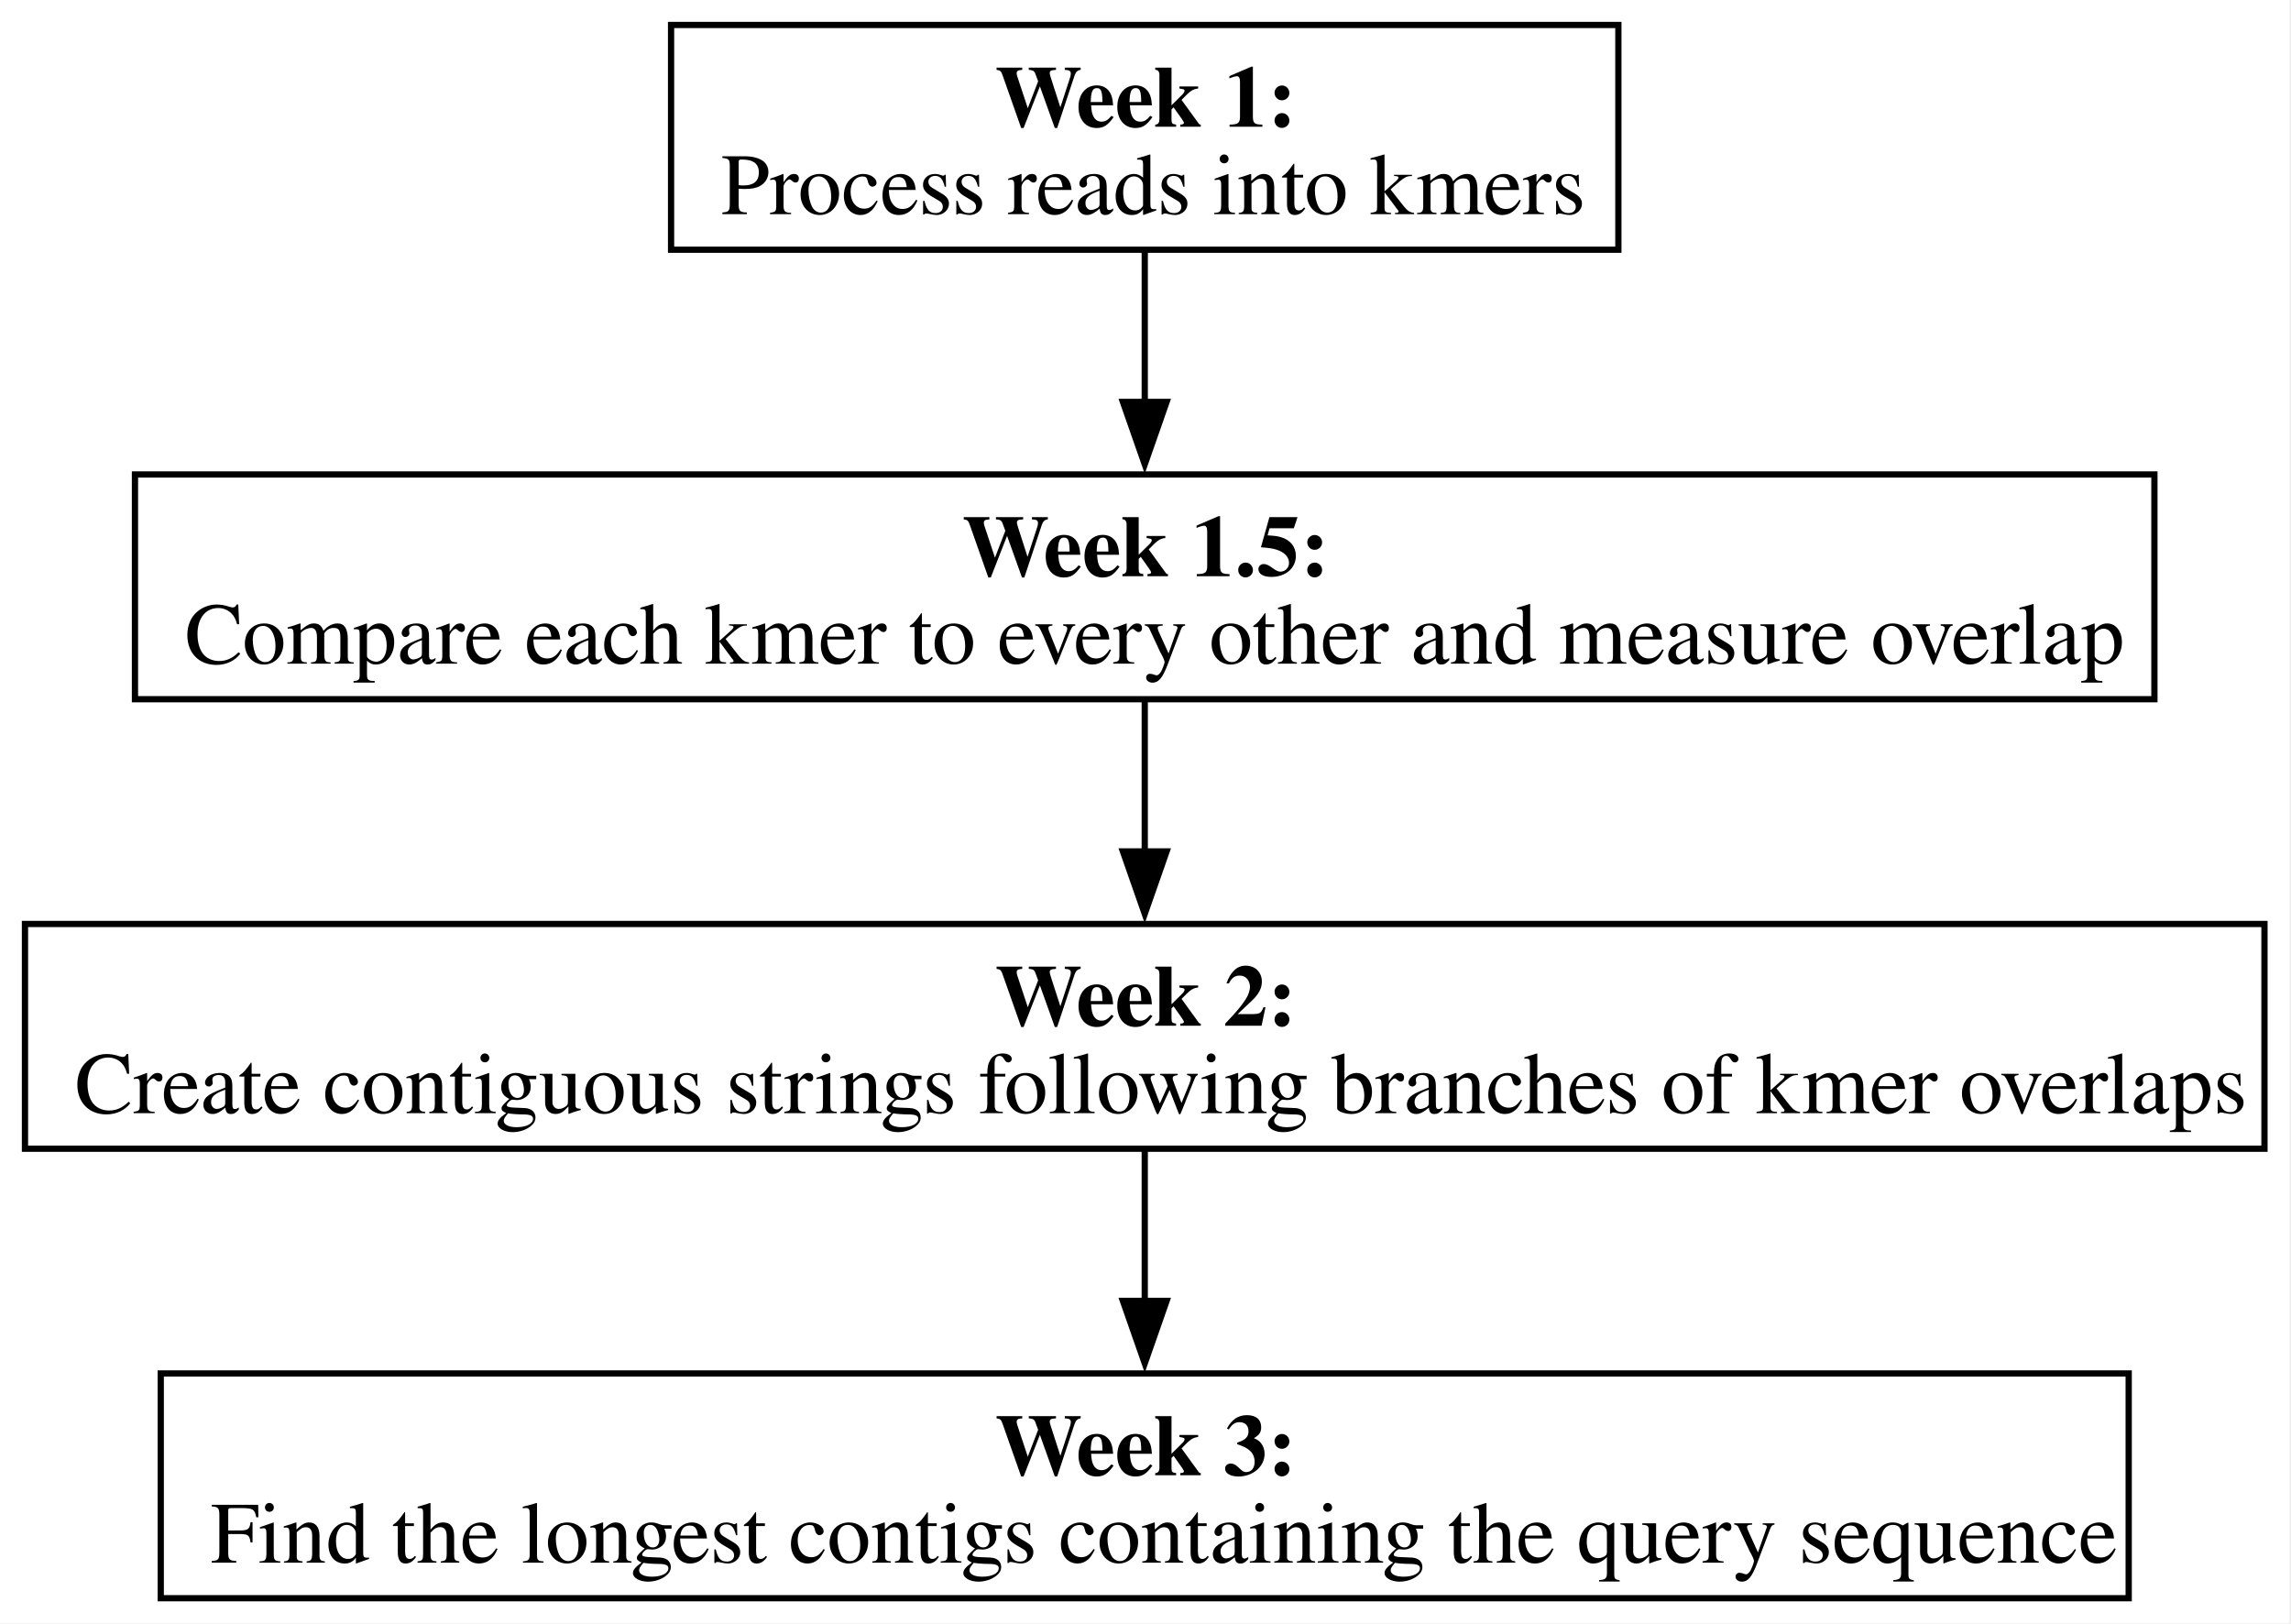
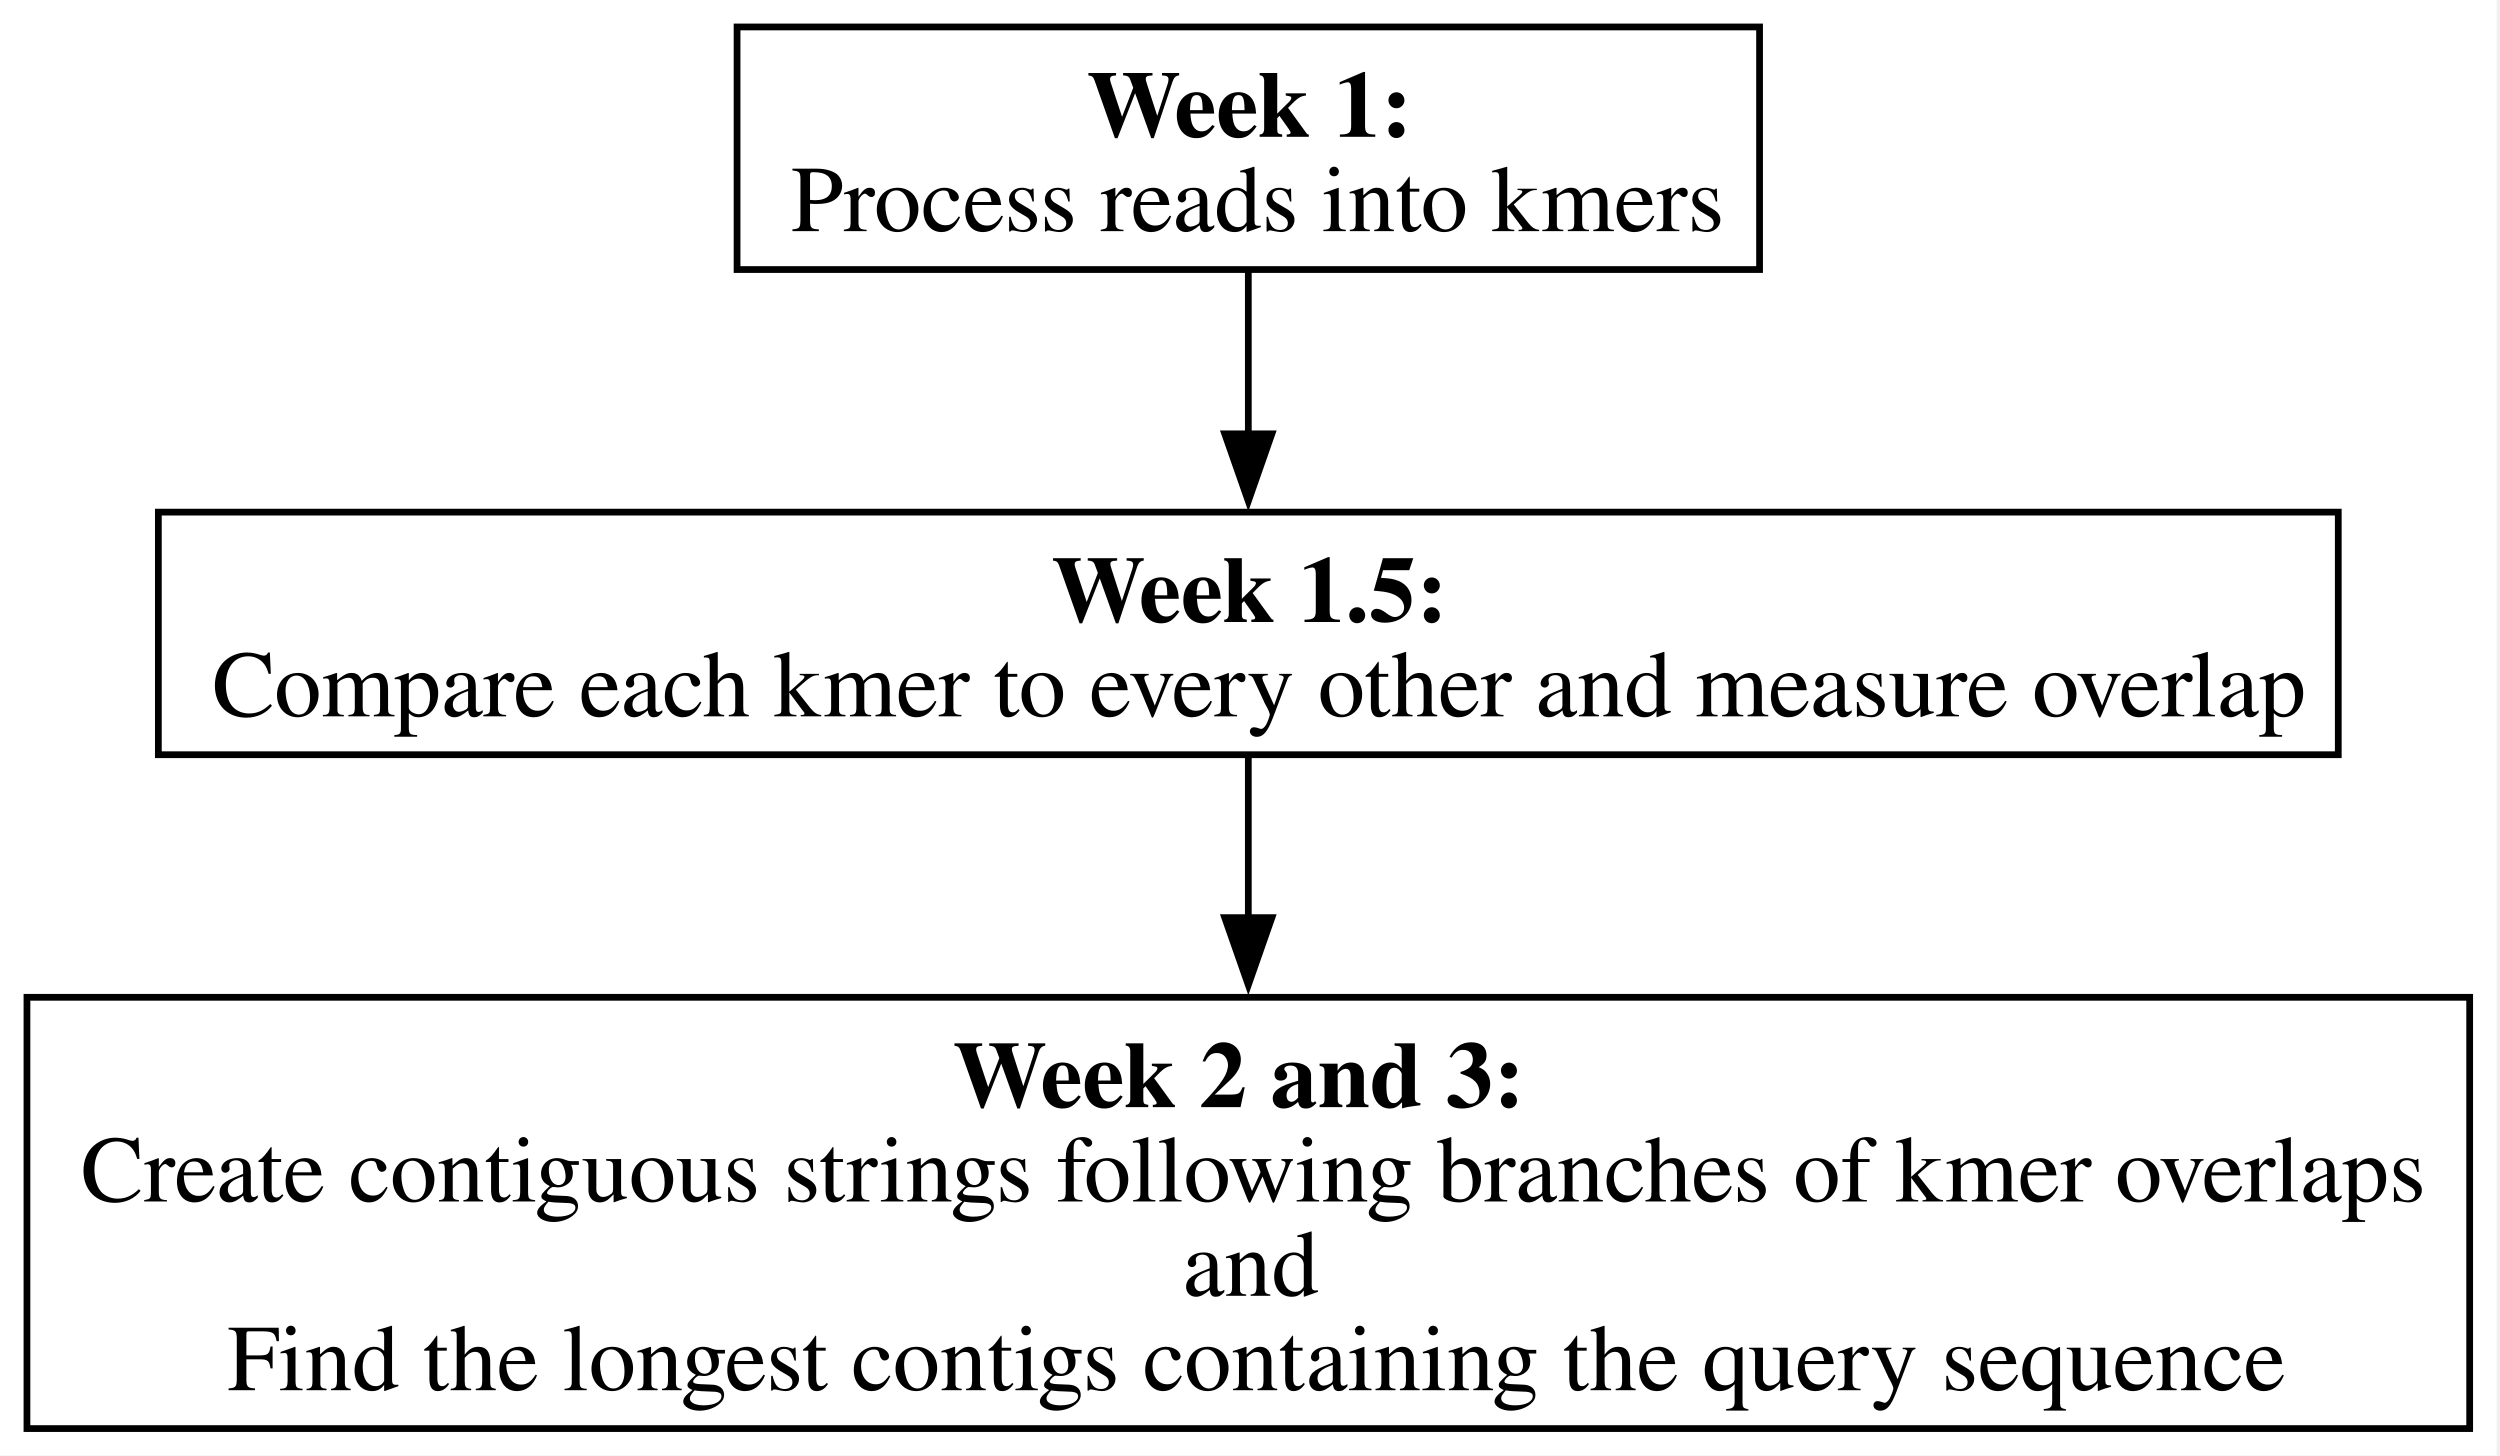
- <svg xmlns="http://www.w3.org/2000/svg" width="367pt" height="260pt" viewBox="0.00 0.00 367.00 260.00">
-   <g id="graph0" class="graph" transform="scale(1 1) rotate(0) translate(4 256)">
-     <polygon fill="white" stroke="none" points="-4,4 -4,-256 362.75,-256 362.75,4 -4,4" />
+ <svg xmlns="http://www.w3.org/2000/svg" width="371pt" height="216pt" viewBox="0.00 0.00 371.00 216.00">
+   <g id="graph0" class="graph" transform="scale(1 1) rotate(0) translate(4 212)">
+     <polygon fill="white" stroke="none" points="-4,4 -4,-212 366.5,-212 366.5,4 -4,4" />
    <g id="node1" class="node">
-       <polygon fill="none" stroke="black" points="255.25,-252 103.5,-252 103.5,-216 255.25,-216 255.25,-252" />
-       <text xml:space="preserve" text-anchor="start" x="155.38" y="-235.7" font-family="Times,serif" font-weight="bold" font-size="14.00">Week 1:</text>
-       <text xml:space="preserve" text-anchor="start" x="111.5" y="-221.7" font-family="Times,serif" font-size="14.00">Process reads into kmers</text>
+       <polygon fill="none" stroke="black" points="257.12,-208 105.38,-208 105.38,-172 257.12,-172 257.12,-208" />
+       <text xml:space="preserve" text-anchor="start" x="157.25" y="-191.7" font-family="Times,serif" font-weight="bold" font-size="14.00">Week 1:</text>
+       <text xml:space="preserve" text-anchor="start" x="113.38" y="-177.7" font-family="Times,serif" font-size="14.00">Process reads into kmers</text>
    </g>
    <g id="node2" class="node">
-       <polygon fill="none" stroke="black" points="341.12,-180 17.62,-180 17.62,-144 341.12,-144 341.12,-180" />
-       <text xml:space="preserve" text-anchor="start" x="150.12" y="-163.7" font-family="Times,serif" font-weight="bold" font-size="14.00">Week 1.5:</text>
-       <text xml:space="preserve" text-anchor="start" x="25.62" y="-149.7" font-family="Times,serif" font-size="14.00">Compare each kmer to every other and measure overlap</text>
+       <polygon fill="none" stroke="black" points="343,-136 19.5,-136 19.5,-100 343,-100 343,-136" />
+       <text xml:space="preserve" text-anchor="start" x="152" y="-119.7" font-family="Times,serif" font-weight="bold" font-size="14.00">Week 1.5:</text>
+       <text xml:space="preserve" text-anchor="start" x="27.5" y="-105.7" font-family="Times,serif" font-size="14.00">Compare each kmer to every other and measure overlap</text>
    </g>
    <g id="edge1" class="edge">
-       <path fill="none" stroke="black" d="M179.38,-215.7C179.38,-208.41 179.38,-199.73 179.38,-191.54" />
-       <polygon fill="black" stroke="black" points="182.88,-191.62 179.38,-181.62 175.88,-191.62 182.88,-191.62" />
+       <path fill="none" stroke="black" d="M181.25,-171.7C181.25,-164.41 181.25,-155.73 181.25,-147.54" />
+       <polygon fill="black" stroke="black" points="184.75,-147.62 181.25,-137.62 177.75,-147.62 184.75,-147.62" />
    </g>
    <g id="node3" class="node">
-       <polygon fill="none" stroke="black" points="358.75,-108 0,-108 0,-72 358.75,-72 358.75,-108" />
-       <text xml:space="preserve" text-anchor="start" x="155.38" y="-91.7" font-family="Times,serif" font-weight="bold" font-size="14.00">Week 2:</text>
-       <text xml:space="preserve" text-anchor="start" x="8" y="-77.7" font-family="Times,serif" font-size="14.00">Create contiguous strings following branches of kmer overlaps</text>
+       <polygon fill="none" stroke="black" points="362.5,-64 0,-64 0,0 362.5,0 362.5,-64" />
+       <text xml:space="preserve" text-anchor="start" x="137.38" y="-47.7" font-family="Times,serif" font-weight="bold" font-size="14.00">Week 2 and 3: </text>
+       <text xml:space="preserve" text-anchor="start" x="8" y="-33.7" font-family="Times,serif" font-size="14.00">Create contiguous strings following branches of kmer overlaps </text>
+       <text xml:space="preserve" text-anchor="start" x="171.5" y="-19.7" font-family="Times,serif" font-size="14.00">and</text>
+       <text xml:space="preserve" text-anchor="start" x="29.75" y="-5.7" font-family="Times,serif" font-size="14.00">Find the longest contigs containing the query sequence </text>
    </g>
    <g id="edge2" class="edge">
-       <path fill="none" stroke="black" d="M179.38,-143.7C179.38,-136.41 179.38,-127.73 179.38,-119.54" />
-       <polygon fill="black" stroke="black" points="182.88,-119.62 179.38,-109.62 175.88,-119.62 182.88,-119.62" />
-     </g>
-     <g id="node4" class="node">
-       <polygon fill="none" stroke="black" points="337,-36 21.75,-36 21.75,0 337,0 337,-36" />
-       <text xml:space="preserve" text-anchor="start" x="155.38" y="-19.7" font-family="Times,serif" font-weight="bold" font-size="14.00">Week 3:</text>
-       <text xml:space="preserve" text-anchor="start" x="29.75" y="-5.7" font-family="Times,serif" font-size="14.00">Find the longest contigs containing the query sequence</text>
-     </g>
-     <g id="edge3" class="edge">
-       <path fill="none" stroke="black" d="M179.38,-71.7C179.38,-64.41 179.38,-55.73 179.38,-47.54" />
-       <polygon fill="black" stroke="black" points="182.88,-47.62 179.38,-37.62 175.88,-47.62 182.88,-47.62" />
+       <path fill="none" stroke="black" d="M181.25,-99.6C181.25,-92.59 181.25,-84.18 181.25,-75.73" />
+       <polygon fill="black" stroke="black" points="184.75,-75.82 181.25,-65.82 177.75,-75.82 184.75,-75.82" />
    </g>
  </g>
</svg>
